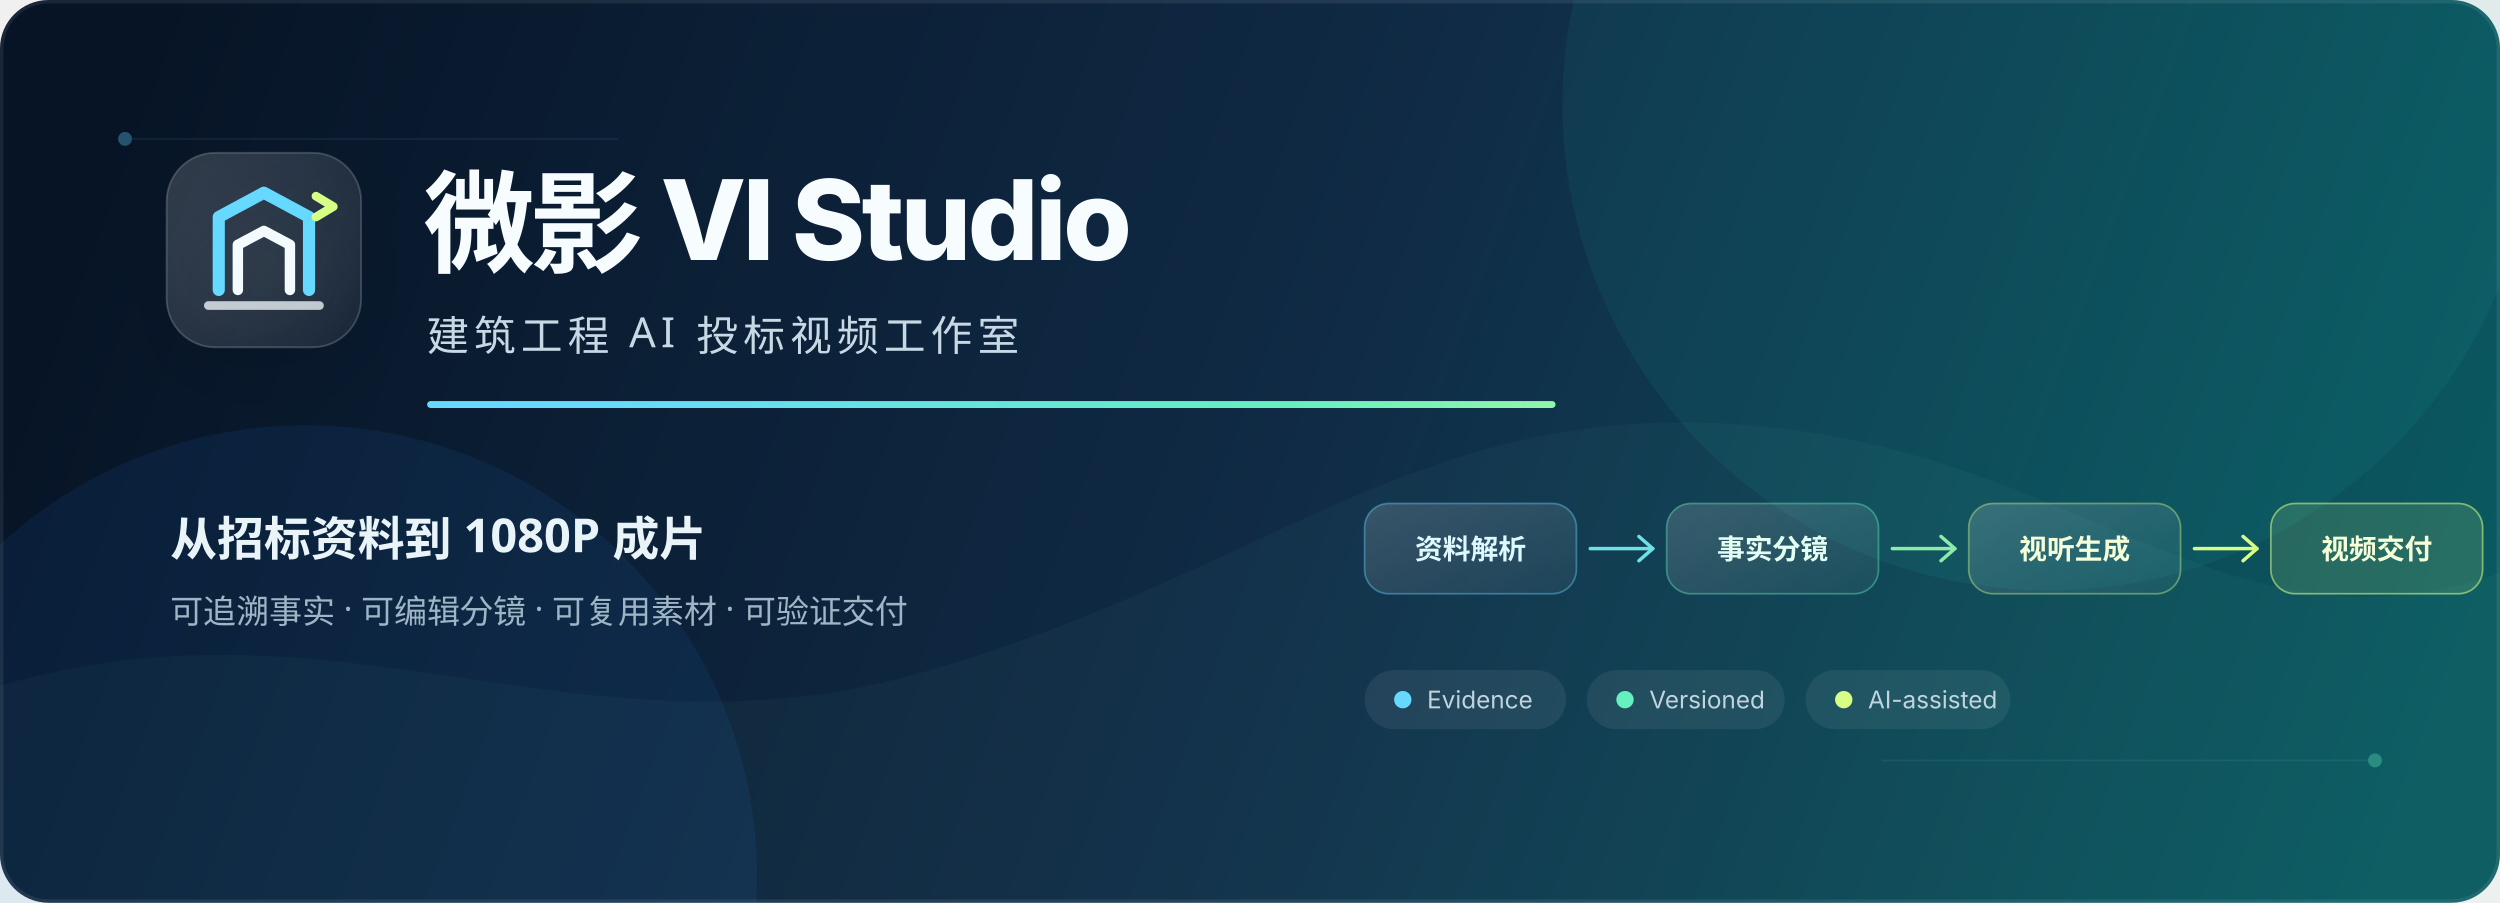
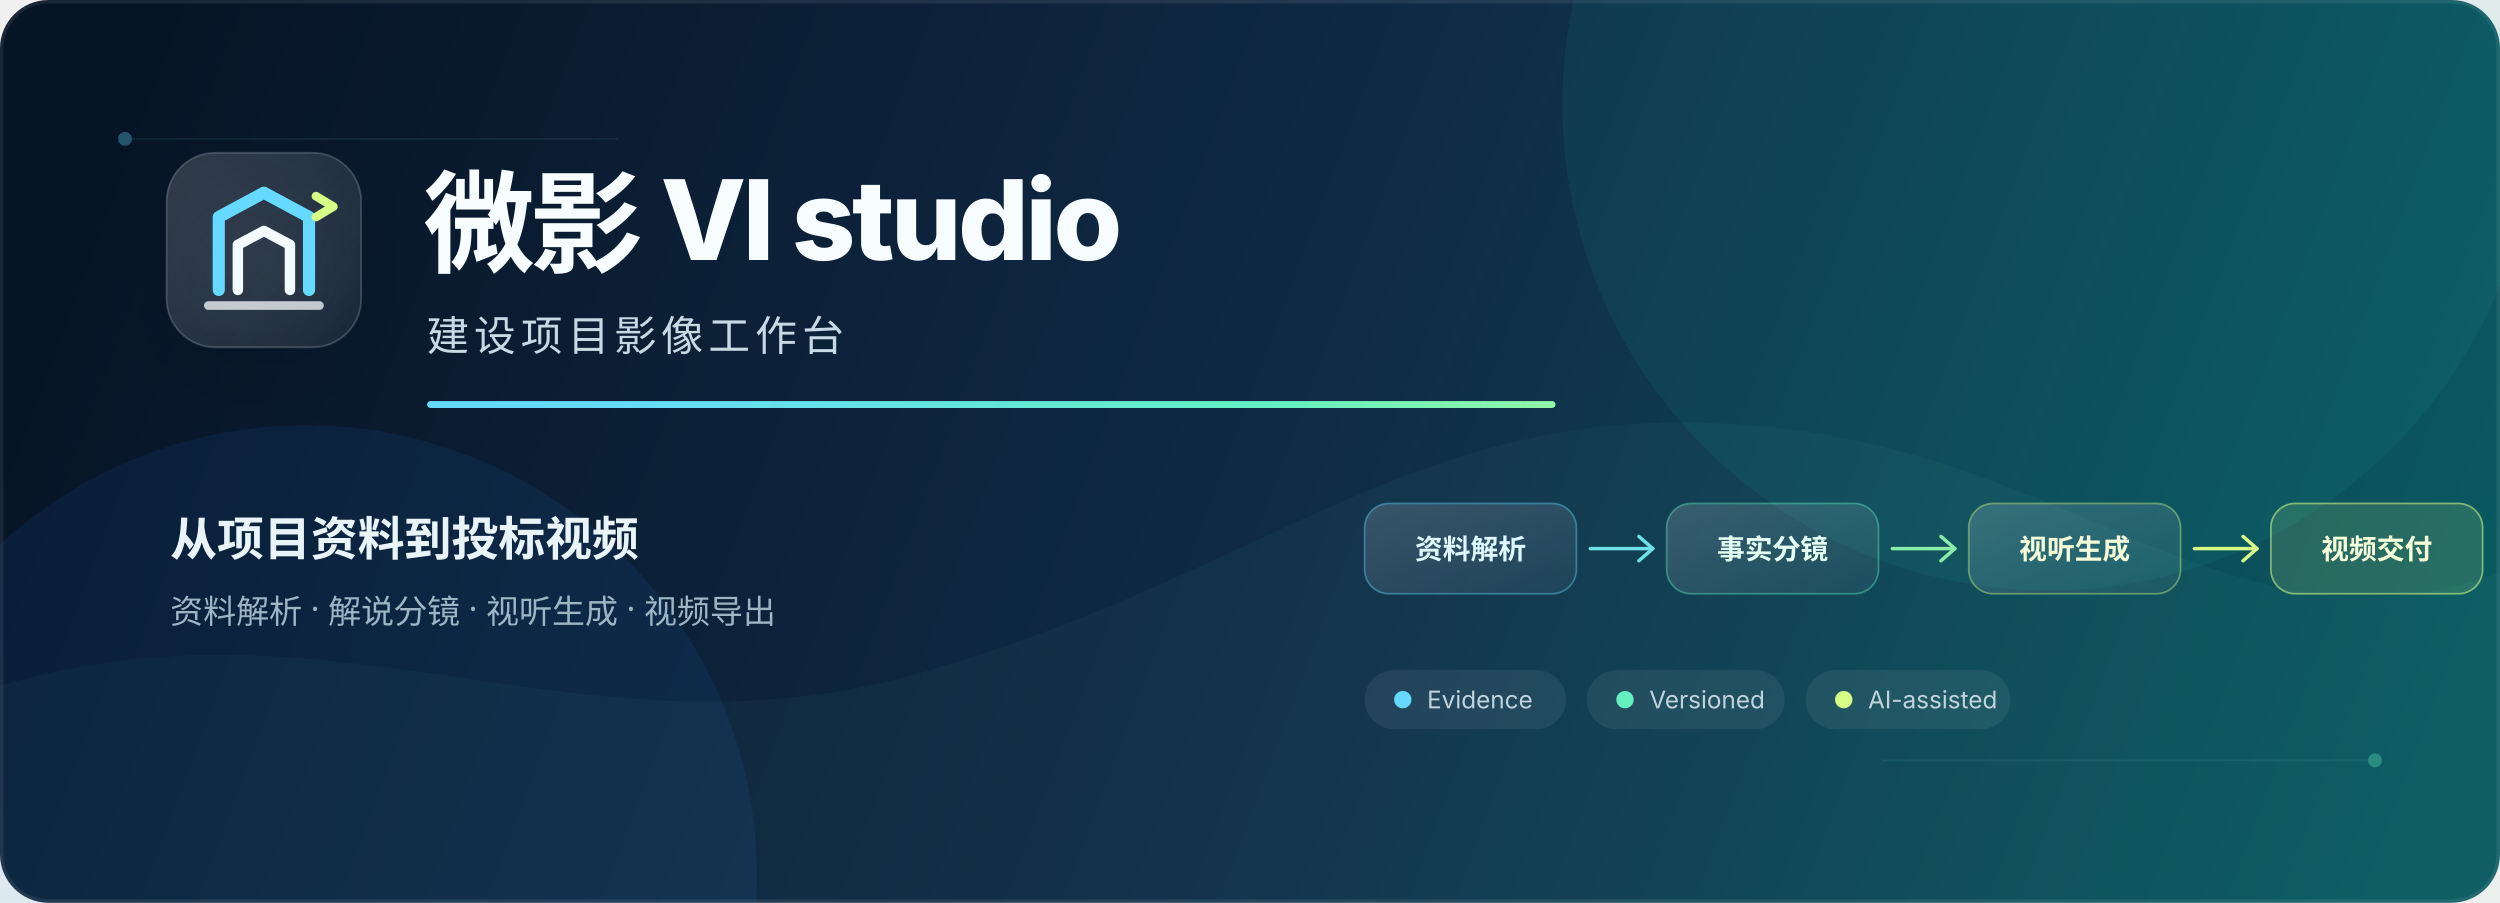
<svg xmlns="http://www.w3.org/2000/svg" width="1440" height="520" viewBox="0 0 1440 520" fill="none">
  <defs>
    <linearGradient id="background" x1="80" y1="30" x2="1370" y2="510" gradientUnits="userSpaceOnUse">
      <stop stop-color="#071426" />
      <stop offset="0.52" stop-color="#102B46" />
      <stop offset="1" stop-color="#0A5960" />
    </linearGradient>
    <linearGradient id="accent" x1="312" y1="0" x2="1134" y2="0" gradientUnits="userSpaceOnUse">
      <stop stop-color="#65D9FF" />
      <stop offset="0.52" stop-color="#65F0C0" />
      <stop offset="1" stop-color="#D8FF85" />
    </linearGradient>
    <linearGradient id="glass" x1="0" y1="0" x2="1" y2="1">
      <stop stop-color="#FFFFFF" stop-opacity="0.16" />
      <stop offset="1" stop-color="#FFFFFF" stop-opacity="0.04" />
    </linearGradient>
    <filter id="shadow" x="-20%" y="-30%" width="140%" height="170%">
      <feDropShadow dx="0" dy="18" stdDeviation="28" flood-color="#00111E" flood-opacity="0.45" />
    </filter>
  </defs>
  <rect width="1440" height="520" rx="28" fill="url(#background)" />
  <circle cx="1180" cy="60" r="280" fill="#22C7B8" fill-opacity="0.08" />
  <circle cx="176" cy="505" r="260" fill="#2D8DFF" fill-opacity="0.08" />
  <path d="M0 395C194 338 334 441 525 389C742 329 825 217 1042 249C1206 273 1295 382 1440 330V520H0V395Z" fill="#77FFE1" fill-opacity="0.035" />
  <g opacity="0.32">
    <path d="M72 80H356" stroke="#8CE9FF" stroke-opacity="0.24" />
    <path d="M1084 438H1368" stroke="#8CE9FF" stroke-opacity="0.24" />
    <circle cx="72" cy="80" r="4" fill="#65D9FF" />
    <circle cx="1368" cy="438" r="4" fill="#65F0C0" />
  </g>
  <g transform="translate(96 88)" filter="url(#shadow)">
    <rect width="112" height="112" rx="28" fill="url(#glass)" stroke="#FFFFFF" stroke-opacity="0.18" />
    <path d="M30 79V37L56 23L82 37V79" stroke="url(#accent)" stroke-width="7" stroke-linecap="round" stroke-linejoin="round" />
    <path d="M41 79V53L56 45L71 53V79" stroke="#F4FBFF" stroke-width="6" stroke-linecap="round" stroke-linejoin="round" />
    <path d="M24 88H88" stroke="#F4FBFF" stroke-opacity="0.75" stroke-width="5" stroke-linecap="round" />
    <path d="M86 25L96 31L86 37" stroke="#D8FF85" stroke-width="5" stroke-linecap="round" stroke-linejoin="round" />
  </g>
-   <text x="244" y="152" fill="#F7FCFF" font-family="Inter, ui-sans-serif, system-ui, -apple-system, BlinkMacSystemFont, 'Segoe UI', sans-serif" font-size="64" font-weight="760" letter-spacing="-2">微影 VI Studio</text>
-   <text x="246" y="202" fill="#C7D9E5" font-family="'PingFang SC', 'Microsoft YaHei', ui-sans-serif, system-ui, sans-serif" font-size="24" font-weight="500" letter-spacing="3">建筑工程 AI 投标视频工作室</text>
+   <text x="244" y="152" fill="#F7FCFF" font-family="Inter, ui-sans-serif, system-ui, -apple-system, BlinkMacSystemFont, 'Segoe UI', sans-serif" font-size="64" font-weight="760" letter-spacing="-2">微影 VI studio</text>
+   <text x="246" y="202" fill="#C7D9E5" font-family="'PingFang SC', 'Microsoft YaHei', ui-sans-serif, system-ui, sans-serif" font-size="24" font-weight="500" letter-spacing="3">建设项目影像工作台</text>
  <rect x="246" y="231" width="650" height="4" rx="2" fill="url(#accent)" />
-   <text x="98" y="320" fill="#E8F4F8" font-family="'PingFang SC', 'Microsoft YaHei', ui-sans-serif, system-ui, sans-serif" font-size="27" font-weight="560">从招标资料到 1080P 成片</text>
-   <text x="98" y="359" fill="#9DB5C4" font-family="'PingFang SC', 'Microsoft YaHei', ui-sans-serif, system-ui, sans-serif" font-size="19">可追溯事实 · 可编辑分镜 · 可复用素材 · 可验证交付</text>
+   <text x="98" y="320" fill="#E8F4F8" font-family="'PingFang SC', 'Microsoft YaHei', ui-sans-serif, system-ui, sans-serif" font-size="27" font-weight="560">从项目资料到投标视频</text>
+   <text x="98" y="359" fill="#9DB5C4" font-family="'PingFang SC', 'Microsoft YaHei', ui-sans-serif, system-ui, sans-serif" font-size="19">资料解析 · 解说分镜 · 视听生成 · 视频导出</text>
  <g transform="translate(786 290)" font-family="'PingFang SC', 'Microsoft YaHei', ui-sans-serif, system-ui, sans-serif" font-size="16" font-weight="600">
    <rect x="0" y="0" width="122" height="52" rx="14" fill="url(#glass)" stroke="#65D9FF" stroke-opacity="0.4" />
    <text x="61" y="32" text-anchor="middle" fill="#DDF8FF">资料解析</text>
    <path d="M130 26H166" stroke="#6DE1E6" stroke-width="2" stroke-linecap="round" />
    <path d="M158 19L166 26L158 33" stroke="#6DE1E6" stroke-width="2" stroke-linecap="round" stroke-linejoin="round" />
    <rect x="174" y="0" width="122" height="52" rx="14" fill="url(#glass)" stroke="#65F0C0" stroke-opacity="0.4" />
    <text x="235" y="32" text-anchor="middle" fill="#E3FFF3">事实分镜</text>
    <path d="M304 26H340" stroke="#8BECA9" stroke-width="2" stroke-linecap="round" />
    <path d="M332 19L340 26L332 33" stroke="#8BECA9" stroke-width="2" stroke-linecap="round" stroke-linejoin="round" />
    <rect x="348" y="0" width="122" height="52" rx="14" fill="url(#glass)" stroke="#D8FF85" stroke-opacity="0.4" />
    <text x="409" y="32" text-anchor="middle" fill="#F4FFD9">视听生成</text>
    <path d="M478 26H514" stroke="#D8FF85" stroke-width="2" stroke-linecap="round" />
    <path d="M506 19L514 26L506 33" stroke="#D8FF85" stroke-width="2" stroke-linecap="round" stroke-linejoin="round" />
    <rect x="522" y="0" width="122" height="52" rx="14" fill="#D8FF85" fill-opacity="0.14" stroke="#D8FF85" stroke-opacity="0.55" />
    <text x="583" y="32" text-anchor="middle" fill="#F5FFD8">视频交付</text>
  </g>
  <g transform="translate(786 386)">
    <rect width="116" height="34" rx="17" fill="#FFFFFF" fill-opacity="0.07" />
    <circle cx="22" cy="17" r="5" fill="#65D9FF" />
    <text x="36" y="22" fill="#BFD4DF" font-family="Inter, ui-sans-serif, system-ui, sans-serif" font-size="14">Evidence</text>
    <rect x="128" width="114" height="34" rx="17" fill="#FFFFFF" fill-opacity="0.07" />
    <circle cx="150" cy="17" r="5" fill="#65F0C0" />
    <text x="164" y="22" fill="#BFD4DF" font-family="Inter, ui-sans-serif, system-ui, sans-serif" font-size="14">Versioned</text>
    <rect x="254" width="118" height="34" rx="17" fill="#FFFFFF" fill-opacity="0.07" />
    <circle cx="276" cy="17" r="5" fill="#D8FF85" />
    <text x="290" y="22" fill="#BFD4DF" font-family="Inter, ui-sans-serif, system-ui, sans-serif" font-size="14">AI-assisted</text>
  </g>
  <rect x="1" y="1" width="1438" height="518" rx="27" stroke="#FFFFFF" stroke-opacity="0.08" stroke-width="2" />
</svg>
